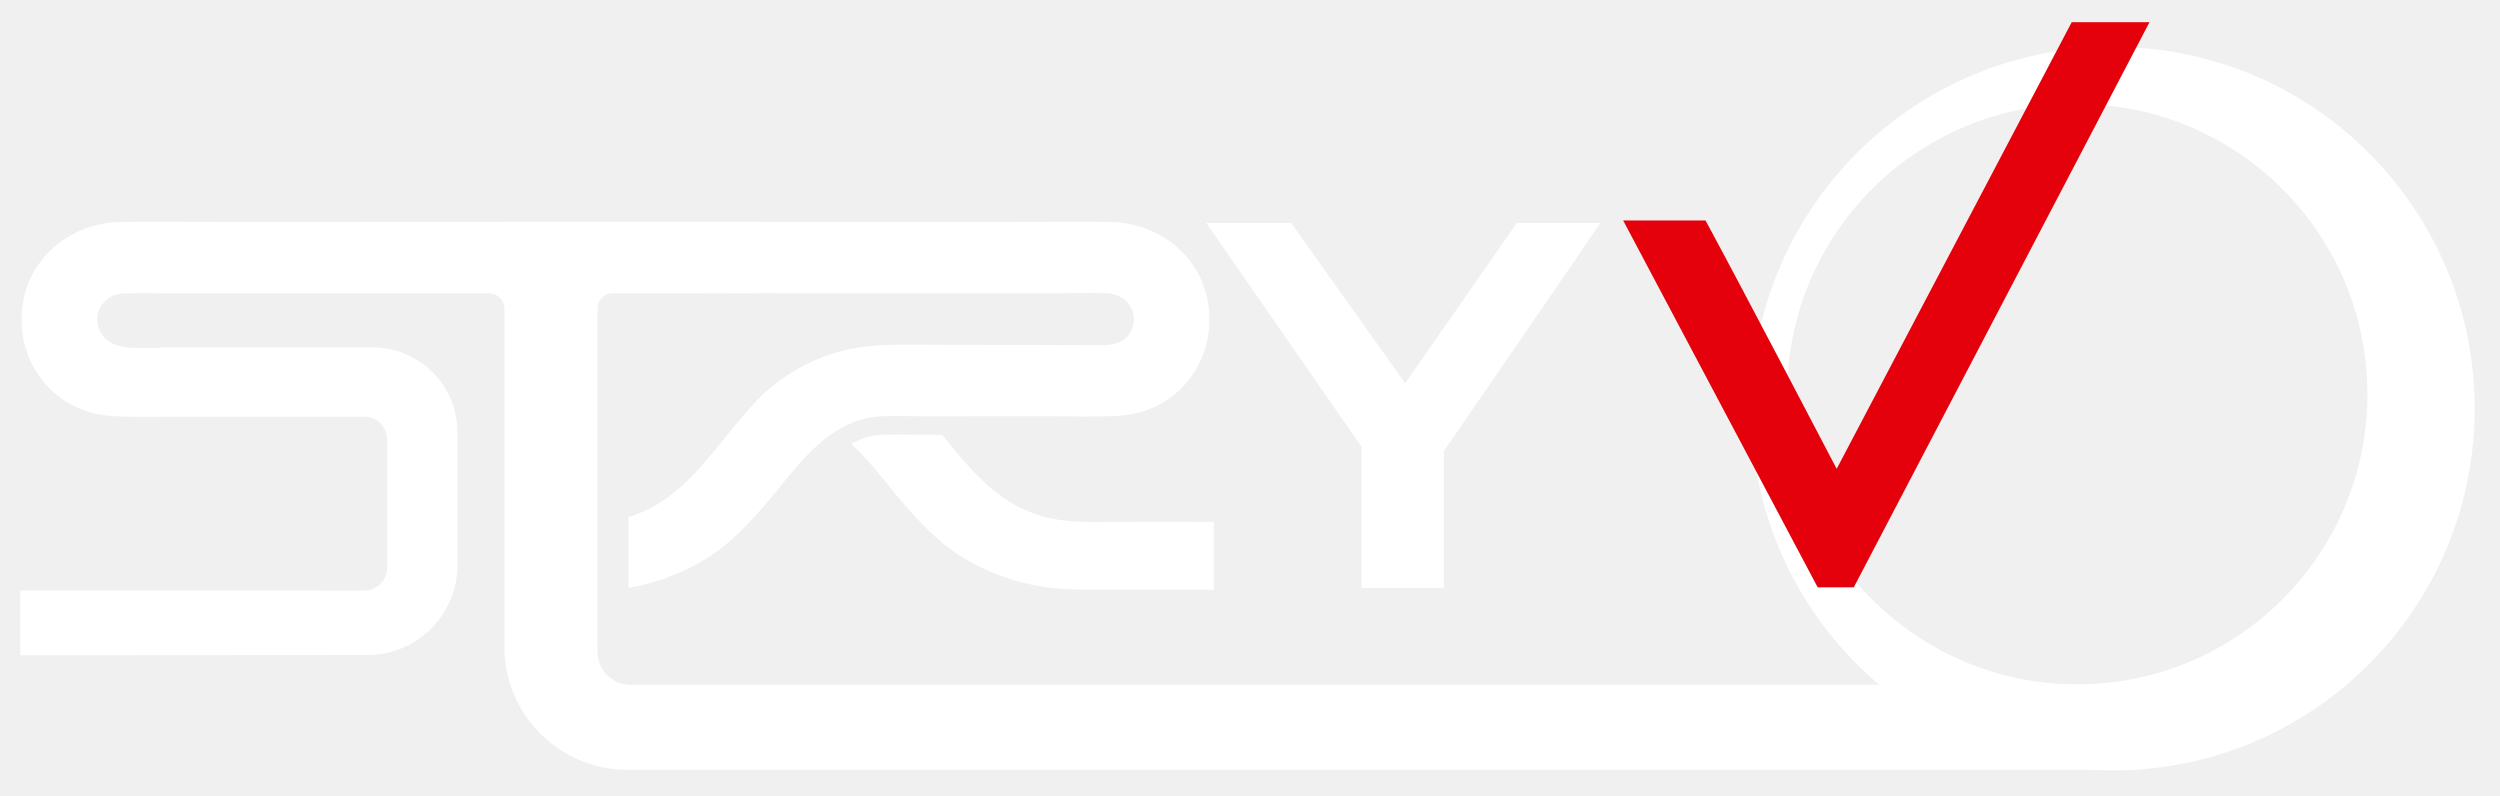
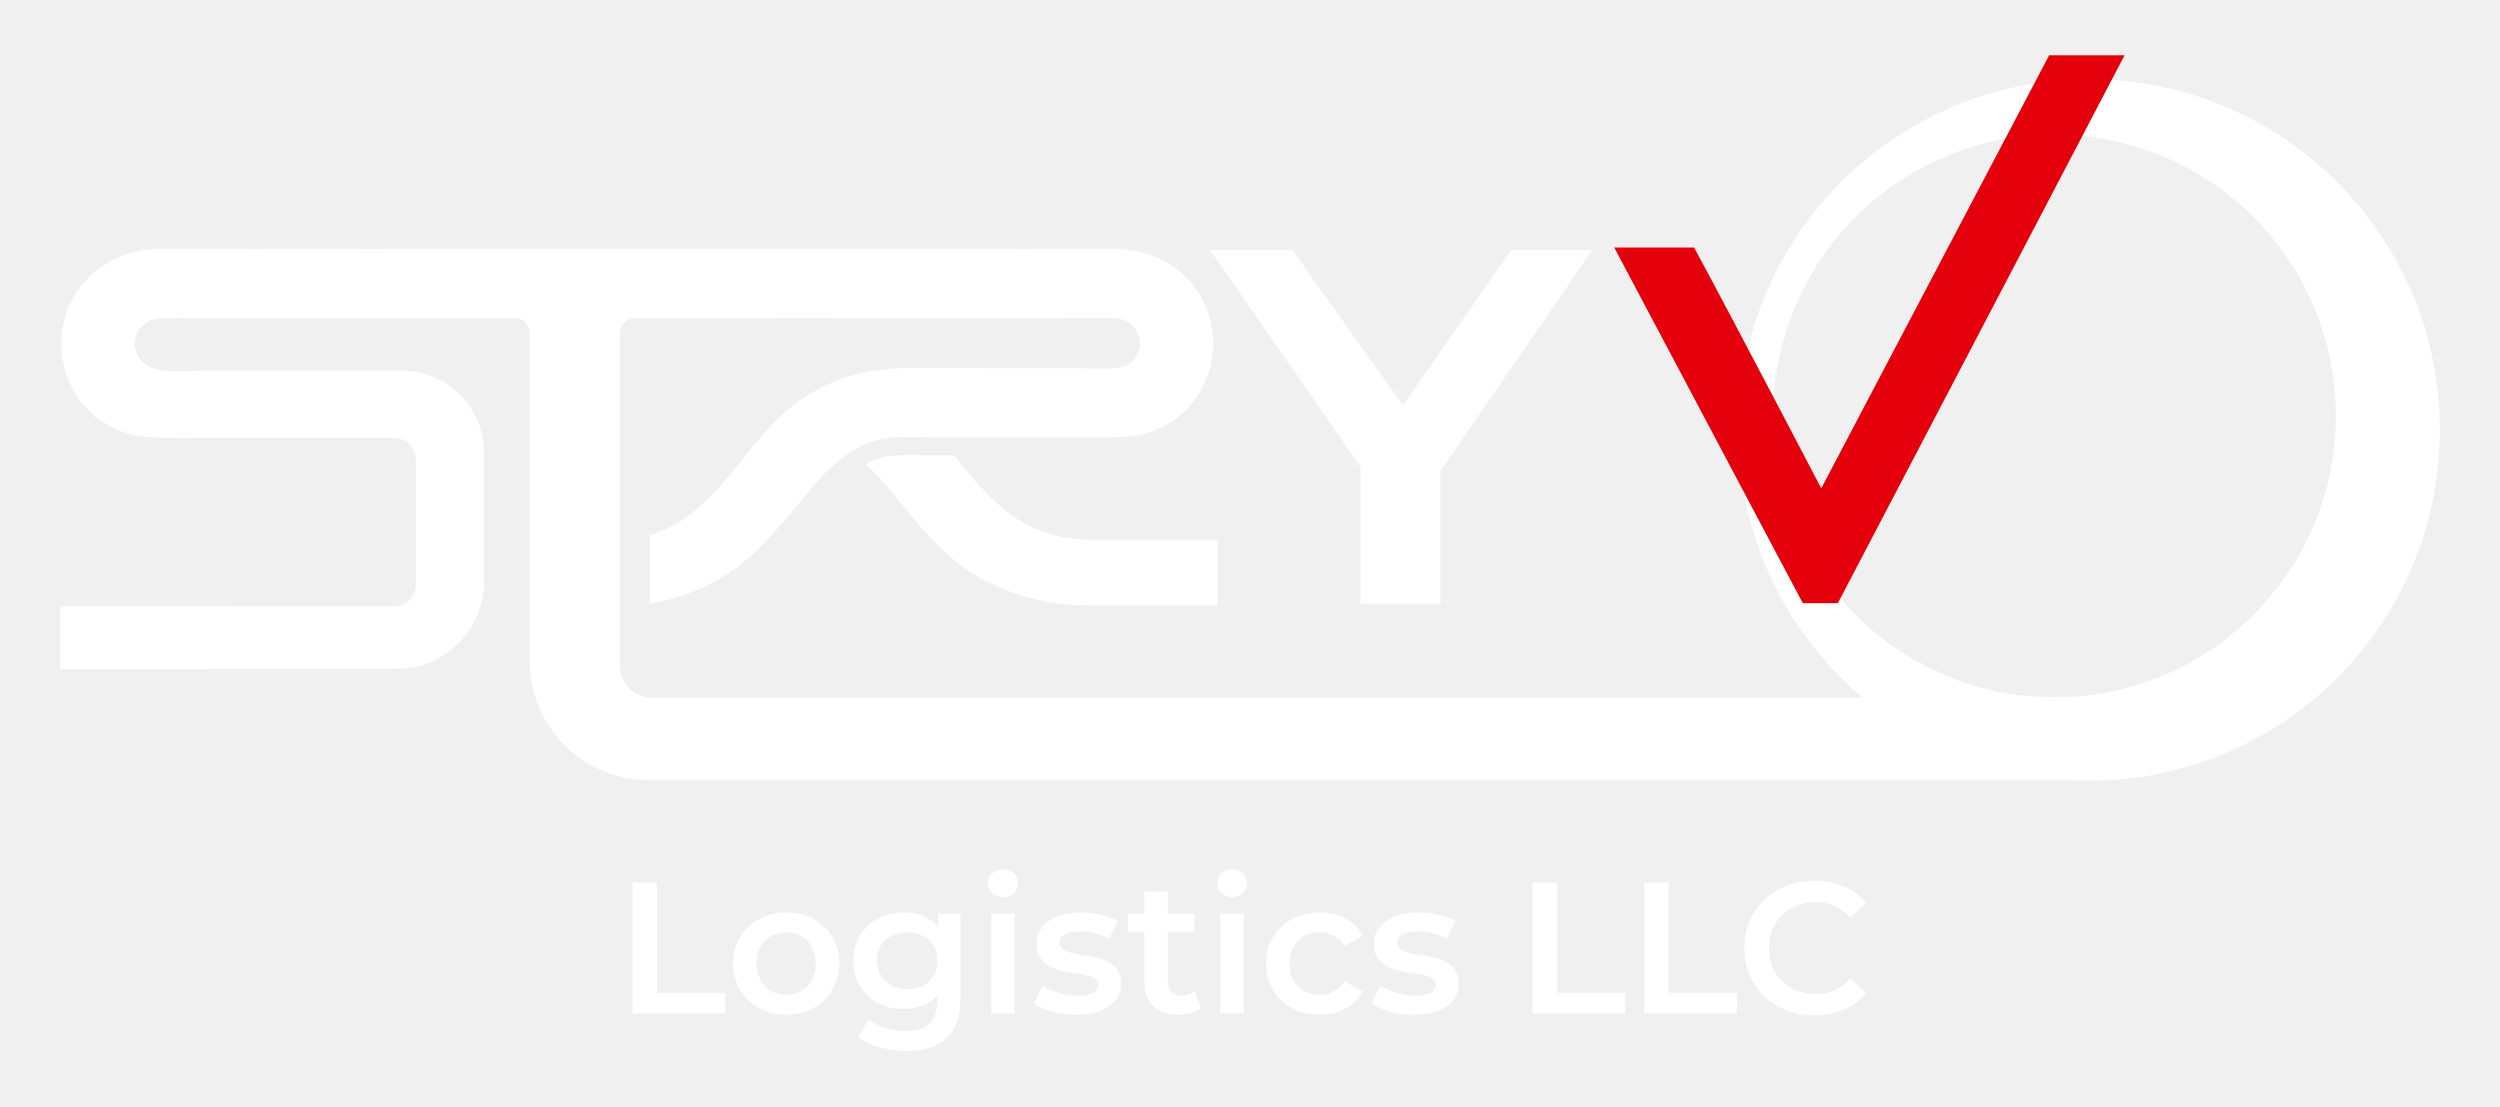
- <svg xmlns="http://www.w3.org/2000/svg" width="1973" height="628" viewBox="0 0 1973 628" fill="none">
-   <path d="M1667.5 37C1825.18 37 1953 164.823 1953 322.5C1953 480.177 1825.18 608 1667.5 608C1509.82 608 1382 480.177 1382 322.5C1382 164.823 1509.82 37 1667.5 37ZM1639.35 82.092C1512.88 82.092 1410.35 184.619 1410.35 311.092C1410.35 437.565 1512.88 540.092 1639.35 540.092C1765.83 540.092 1868.35 437.565 1868.35 311.092C1868.35 184.619 1765.83 82.092 1639.35 82.092Z" fill="white" />
-   <path d="M161.293 175.143C137.557 174.996 113.475 174.846 90.559 175.335C45.984 178.9 13.25 214.543 17.345 259.633C19.132 279.948 28.999 298.696 44.734 311.676C54.641 319.6 66.355 324.951 78.832 327.253C89.925 329.323 113.606 329.063 130.546 328.877L130.603 328.877C133.713 328.843 243.605 328.863 287.578 328.873C297.517 328.875 305.5 336.933 305.501 346.872L305.503 448.144C305.504 458.089 297.439 466.149 287.495 466.145L16 466.012V517.131L290.053 516.925C329.245 516.896 361 485.117 361 445.925V341.123C361 304.12 331.003 274.123 294 274.123H281.444H281.396L126.258 274.196L126.219 274.512C122.004 274.545 117.808 274.57 113.745 274.54C112.164 274.528 110.511 274.559 108.819 274.592L108.779 274.593C98.53 274.789 86.831 273.013 80.499 263.985C70.68 249.985 80.901 232.059 97.733 231.546C106.791 231.27 115.528 231.342 124.341 231.415L124.726 231.418C126.851 231.436 128.991 231.454 131.13 231.466L284.977 231.568C284.967 225.851 284.976 220.096 284.985 214.328V214.109V214.088C285.006 201.147 285.027 188.135 284.832 175.335L194.917 175.284C183.914 175.284 172.668 175.214 161.343 175.144L161.308 175.143H161.293Z" fill-rule="evenodd" clip-rule="evenodd" fill="white" />
-   <path d="M1635 17.5H1696.39L1463 463.5H1434.5L1281 174H1346C1377.17 231.536 1449.5 370 1449.5 370L1635 17.5Z" fill="#E4010C" />
-   <path d="M283.126 175.113L597 175L596.926 231.392L483.557 231.472C476.933 231.477 471.565 236.848 471.565 243.472L471.564 318.343L471.544 514.466C471.543 528.826 483.184 540.468 497.544 540.468H1655.5V607.5H495.106C441.534 607.5 398.106 564.072 398.106 510.5V243.507C398.106 236.883 392.739 231.512 386.115 231.507L283 231.433C283.302 210.866 283.088 195.727 283.126 175.113Z" fill="white" />
-   <path d="M952 176H1019L1109 302.482L1197 176H1263C1243.77 204.524 1139.5 356 1139.5 356V464H1074.5V352.5L952 176Z" fill="white" />
-   <path d="M687.759 344.215C694.681 342.717 706.273 342.829 718.398 343.04C720.813 343.082 723.226 343.123 725.504 343.142L727.732 343.152L743.643 343.148C744.118 343.737 744.596 344.323 745.07 344.91C770.158 375.946 793.831 405.232 839.611 410.78C849.693 412.002 859.369 411.939 869.432 411.873H869.44C871.749 411.858 874.078 411.843 876.438 411.843L928.69 411.818L957.999 411.873V465.406L932.227 465.347L875.498 465.349C873.279 465.348 871.053 465.355 868.824 465.361H868.811C856.312 465.398 843.698 465.435 831.327 464.159C809.083 461.753 787.505 455.103 767.769 444.57C745.309 432.345 731.156 418.054 714.602 399.179C710.145 394.097 705.735 388.672 701.259 383.165C692.014 371.793 682.484 360.074 671.672 350.306C676.725 347.53 682.043 345.451 687.759 344.215ZM810.457 175.144C834.148 174.996 858.184 174.846 881.057 175.334C925.547 178.893 958.218 214.478 954.131 259.491C952.347 279.772 942.499 298.489 926.794 311.446C916.906 319.357 905.214 324.699 892.761 326.997C881.687 329.064 858.046 328.804 841.138 328.618H841.089C837.206 328.575 833.679 328.537 830.743 328.531L727.354 328.551C724.61 328.551 721.525 328.497 718.273 328.44C706.848 328.241 693.257 328.005 684.294 329.943C654.409 336.406 634.292 361.151 615.364 384.433C610.888 389.938 606.476 395.365 602.02 400.446C585.463 419.322 571.31 433.613 548.849 445.838C532.296 454.67 514.449 460.773 496 463.932V408.081C529.843 397.768 550.185 372.606 571.551 346.176C579.953 335.782 588.516 325.188 598.119 315.229C616.036 296.647 642.035 282.118 667.25 276.201C687.067 271.551 711.642 271.815 733.843 272.054C738.486 272.104 743.028 272.152 747.398 272.154L834.745 272.268C837.283 272.28 839.848 272.301 842.416 272.323C847.643 272.368 852.88 272.413 857.914 272.376C859.493 272.364 861.142 272.396 862.831 272.429H862.87C873.1 272.625 884.778 272.849 891.098 263.836C900.898 249.859 890.696 231.962 873.896 231.45C864.855 231.175 856.135 231.247 847.339 231.32C845.089 231.339 842.829 231.358 840.562 231.371L782.151 231.42L574.106 231.357V175.219L776.897 175.283C787.891 175.283 799.128 175.214 810.442 175.144H810.457Z" fill="white" />
+ <svg xmlns="http://www.w3.org/2000/svg" width="2035" height="901" viewBox="0 0 2035 901" fill="none">
+   <path d="M1700.5 64.5C1858.18 64.5 1986 192.323 1986 350C1986 507.677 1858.18 635.5 1700.5 635.5C1542.82 635.5 1415 507.677 1415 350C1415 192.323 1542.82 64.5 1700.5 64.5ZM1672.35 109.592C1545.88 109.592 1443.35 212.119 1443.35 338.592C1443.35 465.065 1545.88 567.592 1672.35 567.592C1798.83 567.592 1901.35 465.065 1901.35 338.592C1901.35 212.119 1798.83 109.592 1672.35 109.592Z" fill="white" />
+   <path d="M194.293 202.643C170.557 202.496 146.475 202.346 123.559 202.835C78.984 206.4 46.25 242.043 50.345 287.133C52.132 307.448 61.999 326.196 77.734 339.176C87.641 347.1 99.355 352.451 111.832 354.753C122.925 356.823 146.606 356.563 163.546 356.377H163.603C166.713 356.343 276.605 356.363 320.578 356.373C330.517 356.375 338.5 364.433 338.501 374.372L338.503 475.644C338.504 485.589 330.439 493.649 320.495 493.645L49 493.512V544.631L323.053 544.425C362.245 544.396 394 512.617 394 473.425V368.623C394 331.62 364.003 301.623 327 301.623H314.444H314.396L159.258 301.696L159.219 302.012C155.004 302.045 150.808 302.07 146.745 302.04C145.164 302.028 143.511 302.059 141.819 302.092L141.779 302.093C131.53 302.289 119.831 300.513 113.499 291.485C103.68 277.485 113.901 259.559 130.733 259.046C139.79 258.77 148.528 258.842 157.341 258.915L157.726 258.918C159.851 258.936 161.991 258.954 164.13 258.966L317.977 259.068C317.967 253.351 317.976 247.596 317.985 241.828V241.609V241.588C318.006 228.647 318.027 215.635 317.832 202.835L227.917 202.784C216.914 202.784 205.668 202.714 194.343 202.644L194.308 202.643H194.293Z" fill-rule="evenodd" clip-rule="evenodd" fill="white" />
+   <path d="M1668 45H1729.39L1496 491H1467.5L1314 201.5H1379C1410.17 259.036 1482.5 397.5 1482.5 397.5L1668 45Z" fill="#E4010C" />
+   <path d="M316.126 202.613L630 202.5L629.926 258.892L516.557 258.972C509.933 258.977 504.565 264.348 504.565 270.972L504.564 345.843L504.544 541.966C504.543 556.326 516.184 567.968 530.544 567.968H1688.5V635H528.106C474.534 635 431.106 591.572 431.106 538V271.007C431.106 264.383 425.739 259.012 419.115 259.007L316 258.933C316.302 238.366 316.088 223.227 316.126 202.613Z" fill="white" />
+   <path d="M985 203.5H1052L1142 329.982L1230 203.5H1296C1276.77 232.024 1172.5 383.5 1172.5 383.5V491.5H1107.5V380L985 203.5Z" fill="white" />
+   <path d="M720.759 371.715C727.681 370.217 739.273 370.328 751.398 370.539C753.813 370.581 756.226 370.623 758.504 370.642L760.732 370.651L776.644 370.648C777.119 371.236 777.596 371.822 778.07 372.409C803.158 403.446 826.832 432.731 872.612 438.279C882.694 439.501 892.369 439.439 902.432 439.373H902.44C904.749 439.358 907.079 439.343 909.438 439.343L961.69 439.318L990.999 439.373V492.905L965.227 492.846L908.498 492.848C906.279 492.847 904.053 492.854 901.824 492.86H901.811C889.312 492.897 876.698 492.935 864.327 491.659C842.083 489.253 820.505 482.603 800.769 472.07C778.309 459.845 764.157 445.553 747.603 426.678C743.146 421.596 738.735 416.172 734.259 410.665C725.014 399.293 715.484 387.574 704.672 377.806C709.725 375.03 715.043 372.951 720.759 371.715ZM843.457 202.644C867.148 202.496 891.184 202.346 914.057 202.834C958.547 206.393 991.219 241.977 987.132 286.99C985.348 307.271 975.499 325.989 959.794 338.946C949.906 346.857 938.214 352.199 925.761 354.497C914.686 356.564 891.045 356.304 874.138 356.118H874.09C870.207 356.075 866.68 356.037 863.744 356.031L760.355 356.051C757.611 356.051 754.526 355.997 751.273 355.94C739.848 355.741 726.257 355.505 717.294 357.443C687.409 363.907 667.292 388.651 648.364 411.933C643.888 417.438 639.477 422.865 635.021 427.946C618.464 446.822 604.311 461.113 581.85 473.338C565.297 482.17 547.45 488.273 529.001 491.432V435.581C562.844 425.268 583.185 400.106 604.551 373.676C612.953 363.282 621.517 352.688 631.12 342.729C649.037 324.147 675.035 309.618 700.25 303.701C720.067 299.051 744.642 299.315 766.843 299.554C771.486 299.604 776.029 299.652 780.399 299.654L867.745 299.768C870.283 299.78 872.849 299.801 875.417 299.823C880.644 299.868 885.881 299.913 890.915 299.876C892.494 299.864 894.142 299.896 895.831 299.929H895.871C906.1 300.125 917.778 300.349 924.098 291.336C933.898 277.359 923.697 259.463 906.896 258.95C897.856 258.675 889.135 258.747 880.339 258.82C878.089 258.839 875.83 258.857 873.563 258.87L815.151 258.92L607.106 258.857V202.718L809.897 202.783C820.891 202.783 832.128 202.714 843.443 202.644H843.457Z" fill="white" />
+   <path d="M515 824.927V718.452H534.752V808.195H590.362V824.927H515Z" fill="white" />
+   <path d="M639.857 825.991C631.551 825.991 624.156 824.217 617.674 820.668C611.191 817.017 606.076 812.048 602.328 805.761C598.58 799.474 596.706 792.325 596.706 784.314C596.706 776.202 598.58 769.053 602.328 762.867C606.076 756.58 611.191 751.662 617.674 748.113C624.156 744.563 631.551 742.789 639.857 742.789C648.264 742.789 655.709 744.563 662.192 748.113C668.776 751.662 673.892 756.529 677.538 762.715C681.286 768.9 683.16 776.1 683.16 784.314C683.16 792.325 681.286 799.474 677.538 805.761C673.892 812.048 668.776 817.017 662.192 820.668C655.709 824.217 648.264 825.991 639.857 825.991ZM639.857 809.716C644.516 809.716 648.669 808.702 652.316 806.674C655.963 804.646 658.799 801.705 660.825 797.851C662.952 793.998 664.015 789.486 664.015 784.314C664.015 779.041 662.952 774.528 660.825 770.776C658.799 766.923 655.963 763.982 652.316 761.954C648.669 759.926 644.567 758.912 640.009 758.912C635.349 758.912 631.196 759.926 627.55 761.954C624.004 763.982 621.168 766.923 619.041 770.776C616.914 774.528 615.85 779.041 615.85 784.314C615.85 789.486 616.914 793.998 619.041 797.851C621.168 801.705 624.004 804.646 627.55 806.674C631.196 808.702 635.299 809.716 639.857 809.716Z" fill="white" />
+   <path d="M738.091 855.5C730.595 855.5 723.252 854.486 716.06 852.458C708.969 850.531 703.145 847.692 698.587 843.94L707.095 829.642C710.641 832.583 715.097 834.915 720.466 836.639C725.936 838.464 731.456 839.377 737.027 839.377C745.941 839.377 752.475 837.298 756.628 833.14C760.781 829.084 762.857 822.949 762.857 814.735V800.285L764.377 781.88L763.769 763.475V743.701H781.85V812.606C781.85 827.31 778.102 838.109 770.606 845.005C763.111 852.002 752.272 855.5 738.091 855.5ZM735.66 821.276C727.962 821.276 720.972 819.653 714.692 816.409C708.513 813.062 703.601 808.448 699.954 802.567C696.409 796.685 694.636 789.79 694.636 781.88C694.636 774.072 696.409 767.227 699.954 761.346C703.601 755.464 708.513 750.901 714.692 747.656C720.972 744.411 727.962 742.789 735.66 742.789C742.548 742.789 748.727 744.158 754.197 746.896C759.667 749.634 764.022 753.893 767.264 759.673C770.606 765.453 772.278 772.855 772.278 781.88C772.278 790.905 770.606 798.359 767.264 804.24C764.022 810.02 759.667 814.33 754.197 817.169C748.727 819.907 742.548 821.276 735.66 821.276ZM738.547 805.153C743.308 805.153 747.562 804.189 751.31 802.263C755.058 800.234 757.945 797.497 759.97 794.049C762.098 790.5 763.161 786.443 763.161 781.88C763.161 777.317 762.098 773.312 759.97 769.864C757.945 766.315 755.058 763.627 751.31 761.802C747.562 759.875 743.308 758.912 738.547 758.912C733.786 758.912 729.481 759.875 725.632 761.802C721.884 763.627 718.947 766.315 716.819 769.864C714.794 773.312 713.781 777.317 713.781 781.88C713.781 786.443 714.794 790.5 716.819 794.049C718.947 797.497 721.884 800.234 725.632 802.263C729.481 804.189 733.786 805.153 738.547 805.153Z" fill="white" />
+   <path d="M806.819 824.927V743.701H825.812V824.927H806.819ZM816.391 730.316C812.846 730.316 809.909 729.201 807.579 726.97C805.35 724.739 804.236 722.052 804.236 718.908C804.236 715.663 805.35 712.976 807.579 710.846C809.909 708.615 812.846 707.5 816.391 707.5C819.937 707.5 822.823 708.565 825.052 710.694C827.382 712.722 828.547 715.308 828.547 718.452C828.547 721.798 827.432 724.637 825.204 726.97C822.975 729.201 820.038 730.316 816.391 730.316Z" fill="white" />
+   <path d="M875.81 825.991C869.023 825.991 862.489 825.129 856.209 823.405C850.03 821.58 845.118 819.4 841.471 816.865L848.764 802.415C852.411 804.747 856.766 806.674 861.831 808.195C866.896 809.716 871.96 810.476 877.025 810.476C883.001 810.476 887.306 809.665 889.94 808.043C892.675 806.42 894.042 804.24 894.042 801.502C894.042 799.271 893.131 797.598 891.307 796.483C889.484 795.266 887.104 794.353 884.166 793.745C881.229 793.136 877.937 792.578 874.29 792.071C870.745 791.564 867.149 790.905 863.502 790.094C859.957 789.181 856.716 787.914 853.778 786.291C850.841 784.567 848.46 782.286 846.637 779.447C844.814 776.607 843.902 772.855 843.902 768.191C843.902 763.019 845.371 758.557 848.308 754.805C851.246 750.952 855.348 748.011 860.615 745.983C865.984 743.854 872.315 742.789 879.608 742.789C885.078 742.789 890.598 743.397 896.169 744.614C901.741 745.831 906.349 747.555 909.996 749.786L902.703 764.236C898.854 761.904 894.954 760.332 891.004 759.521C887.154 758.608 883.305 758.152 879.456 758.152C873.682 758.152 869.377 759.014 866.541 760.737C863.806 762.461 862.439 764.641 862.439 767.278C862.439 769.712 863.35 771.537 865.174 772.754C866.997 773.971 869.377 774.934 872.315 775.644C875.252 776.354 878.494 776.962 882.039 777.469C885.686 777.875 889.282 778.534 892.827 779.447C896.372 780.359 899.613 781.627 902.551 783.249C905.59 784.77 908.021 786.95 909.844 789.79C911.667 792.629 912.579 796.33 912.579 800.894C912.579 805.964 911.06 810.375 908.021 814.127C905.083 817.879 900.88 820.82 895.41 822.949C889.94 824.977 883.407 825.991 875.81 825.991Z" fill="white" />
+   <path d="M959.474 825.991C950.56 825.991 943.672 823.71 938.81 819.146C933.948 814.482 931.518 807.637 931.518 798.612V725.753H950.51V798.156C950.51 802.009 951.473 805.001 953.398 807.13C955.423 809.26 958.209 810.324 961.754 810.324C966.009 810.324 969.554 809.209 972.39 806.978L977.708 820.515C975.48 822.341 972.745 823.71 969.503 824.622C966.262 825.535 962.918 825.991 959.474 825.991ZM918.146 758.912V743.701H972.237V758.912H918.146Z" fill="white" />
+   <path d="M993.332 824.927V743.701H1012.32V824.927H993.332ZM1002.9 730.316C999.359 730.316 996.421 729.201 994.091 726.97C991.863 724.739 990.749 722.052 990.749 718.908C990.749 715.663 991.863 712.976 994.091 710.846C996.421 708.615 999.359 707.5 1002.9 707.5C1006.45 707.5 1009.34 708.565 1011.57 710.694C1013.89 712.722 1015.06 715.308 1015.06 718.452C1015.06 721.798 1013.95 724.637 1011.72 726.97C1009.49 729.201 1006.55 730.316 1002.9 730.316Z" fill="white" />
+   <path d="M1074.48 825.991C1065.97 825.991 1058.37 824.217 1051.69 820.668C1045.1 817.017 1039.94 812.048 1036.19 805.761C1032.44 799.474 1030.57 792.325 1030.57 784.314C1030.57 776.202 1032.44 769.053 1036.19 762.867C1039.94 756.58 1045.1 751.662 1051.69 748.113C1058.37 744.563 1065.97 742.789 1074.48 742.789C1082.38 742.789 1089.32 744.411 1095.29 747.656C1101.37 750.8 1105.98 755.464 1109.12 761.65L1094.53 770.168C1092.1 766.315 1089.11 763.475 1085.57 761.65C1082.12 759.825 1078.38 758.912 1074.33 758.912C1069.67 758.912 1065.46 759.926 1061.71 761.954C1057.97 763.982 1055.03 766.923 1052.9 770.776C1050.77 774.528 1049.71 779.041 1049.71 784.314C1049.71 789.587 1050.77 794.15 1052.9 798.004C1055.03 801.756 1057.97 804.646 1061.71 806.674C1065.46 808.702 1069.67 809.716 1074.33 809.716C1078.38 809.716 1082.12 808.803 1085.57 806.978C1089.11 805.153 1092.1 802.313 1094.53 798.46L1109.12 806.978C1105.98 813.062 1101.37 817.777 1095.29 821.124C1089.32 824.369 1082.38 825.991 1074.48 825.991Z" fill="white" />
+   <path d="M1150.61 825.991C1143.82 825.991 1137.29 825.129 1131.01 823.405C1124.83 821.58 1119.92 819.4 1116.27 816.865L1123.56 802.415C1127.21 804.747 1131.56 806.674 1136.63 808.195C1141.69 809.716 1146.76 810.476 1151.82 810.476C1157.8 810.476 1162.1 809.665 1164.74 808.043C1167.47 806.42 1168.84 804.24 1168.84 801.502C1168.84 799.271 1167.93 797.598 1166.11 796.483C1164.28 795.266 1161.9 794.353 1158.96 793.745C1156.03 793.136 1152.73 792.578 1149.09 792.071C1145.54 791.564 1141.95 790.905 1138.3 790.094C1134.76 789.181 1131.51 787.914 1128.58 786.291C1125.64 784.567 1123.26 782.286 1121.44 779.447C1119.61 776.607 1118.7 772.855 1118.7 768.191C1118.7 763.019 1120.17 758.557 1123.11 754.805C1126.04 750.952 1130.15 748.011 1135.41 745.983C1140.78 743.854 1147.11 742.789 1154.41 742.789C1159.88 742.789 1165.4 743.397 1170.97 744.614C1176.54 745.831 1181.15 747.555 1184.79 749.786L1177.5 764.236C1173.65 761.904 1169.75 760.332 1165.8 759.521C1161.95 758.608 1158.1 758.152 1154.25 758.152C1148.48 758.152 1144.18 759.014 1141.34 760.737C1138.6 762.461 1137.24 764.641 1137.24 767.278C1137.24 769.712 1138.15 771.537 1139.97 772.754C1141.8 773.971 1144.18 774.934 1147.11 775.644C1150.05 776.354 1153.29 776.962 1156.84 777.469C1160.48 777.875 1164.08 778.534 1167.62 779.447C1171.17 780.359 1174.41 781.627 1177.35 783.249C1180.39 784.77 1182.82 786.95 1184.64 789.79C1186.47 792.629 1187.38 796.33 1187.38 800.894C1187.38 805.964 1185.86 810.375 1182.82 814.127C1179.88 817.879 1175.68 820.82 1170.21 822.949C1164.74 824.977 1158.2 825.991 1150.61 825.991Z" fill="white" />
+   <path d="M1247.55 824.927V718.452H1267.3V808.195H1322.91V824.927H1247.55Z" fill="white" />
+   <path d="M1338.5 824.927V718.452H1358.26V808.195H1413.87V824.927H1338.5Z" fill="white" />
+   <path d="M1476.76 826.448C1468.66 826.448 1461.11 825.129 1454.12 822.493C1447.23 819.755 1441.21 815.952 1436.04 811.085C1430.98 806.116 1427.03 800.285 1424.19 793.592C1421.35 786.9 1419.93 779.599 1419.93 771.689C1419.93 763.78 1421.35 756.478 1424.19 749.786C1427.03 743.093 1431.03 737.313 1436.19 732.446C1441.36 727.477 1447.39 723.674 1454.27 721.038C1461.16 718.3 1468.71 716.931 1476.91 716.931C1485.62 716.931 1493.58 718.452 1500.77 721.494C1507.96 724.435 1514.04 728.846 1519 734.727L1506.24 746.744C1502.39 742.586 1498.08 739.493 1493.32 737.465C1488.56 735.336 1483.4 734.271 1477.82 734.271C1472.25 734.271 1467.14 735.183 1462.48 737.009C1457.92 738.834 1453.92 741.42 1450.47 744.766C1447.13 748.113 1444.5 752.067 1442.57 756.631C1440.75 761.194 1439.84 766.213 1439.84 771.689C1439.84 777.165 1440.75 782.184 1442.57 786.748C1444.5 791.311 1447.13 795.266 1450.47 798.612C1453.92 801.958 1457.92 804.544 1462.48 806.369C1467.14 808.195 1472.25 809.107 1477.82 809.107C1483.4 809.107 1488.56 808.093 1493.32 806.065C1498.08 803.936 1502.39 800.742 1506.24 796.483L1519 808.651C1514.04 814.431 1507.96 818.842 1500.77 821.884C1493.58 824.927 1485.57 826.448 1476.76 826.448Z" fill="white" />
</svg>
